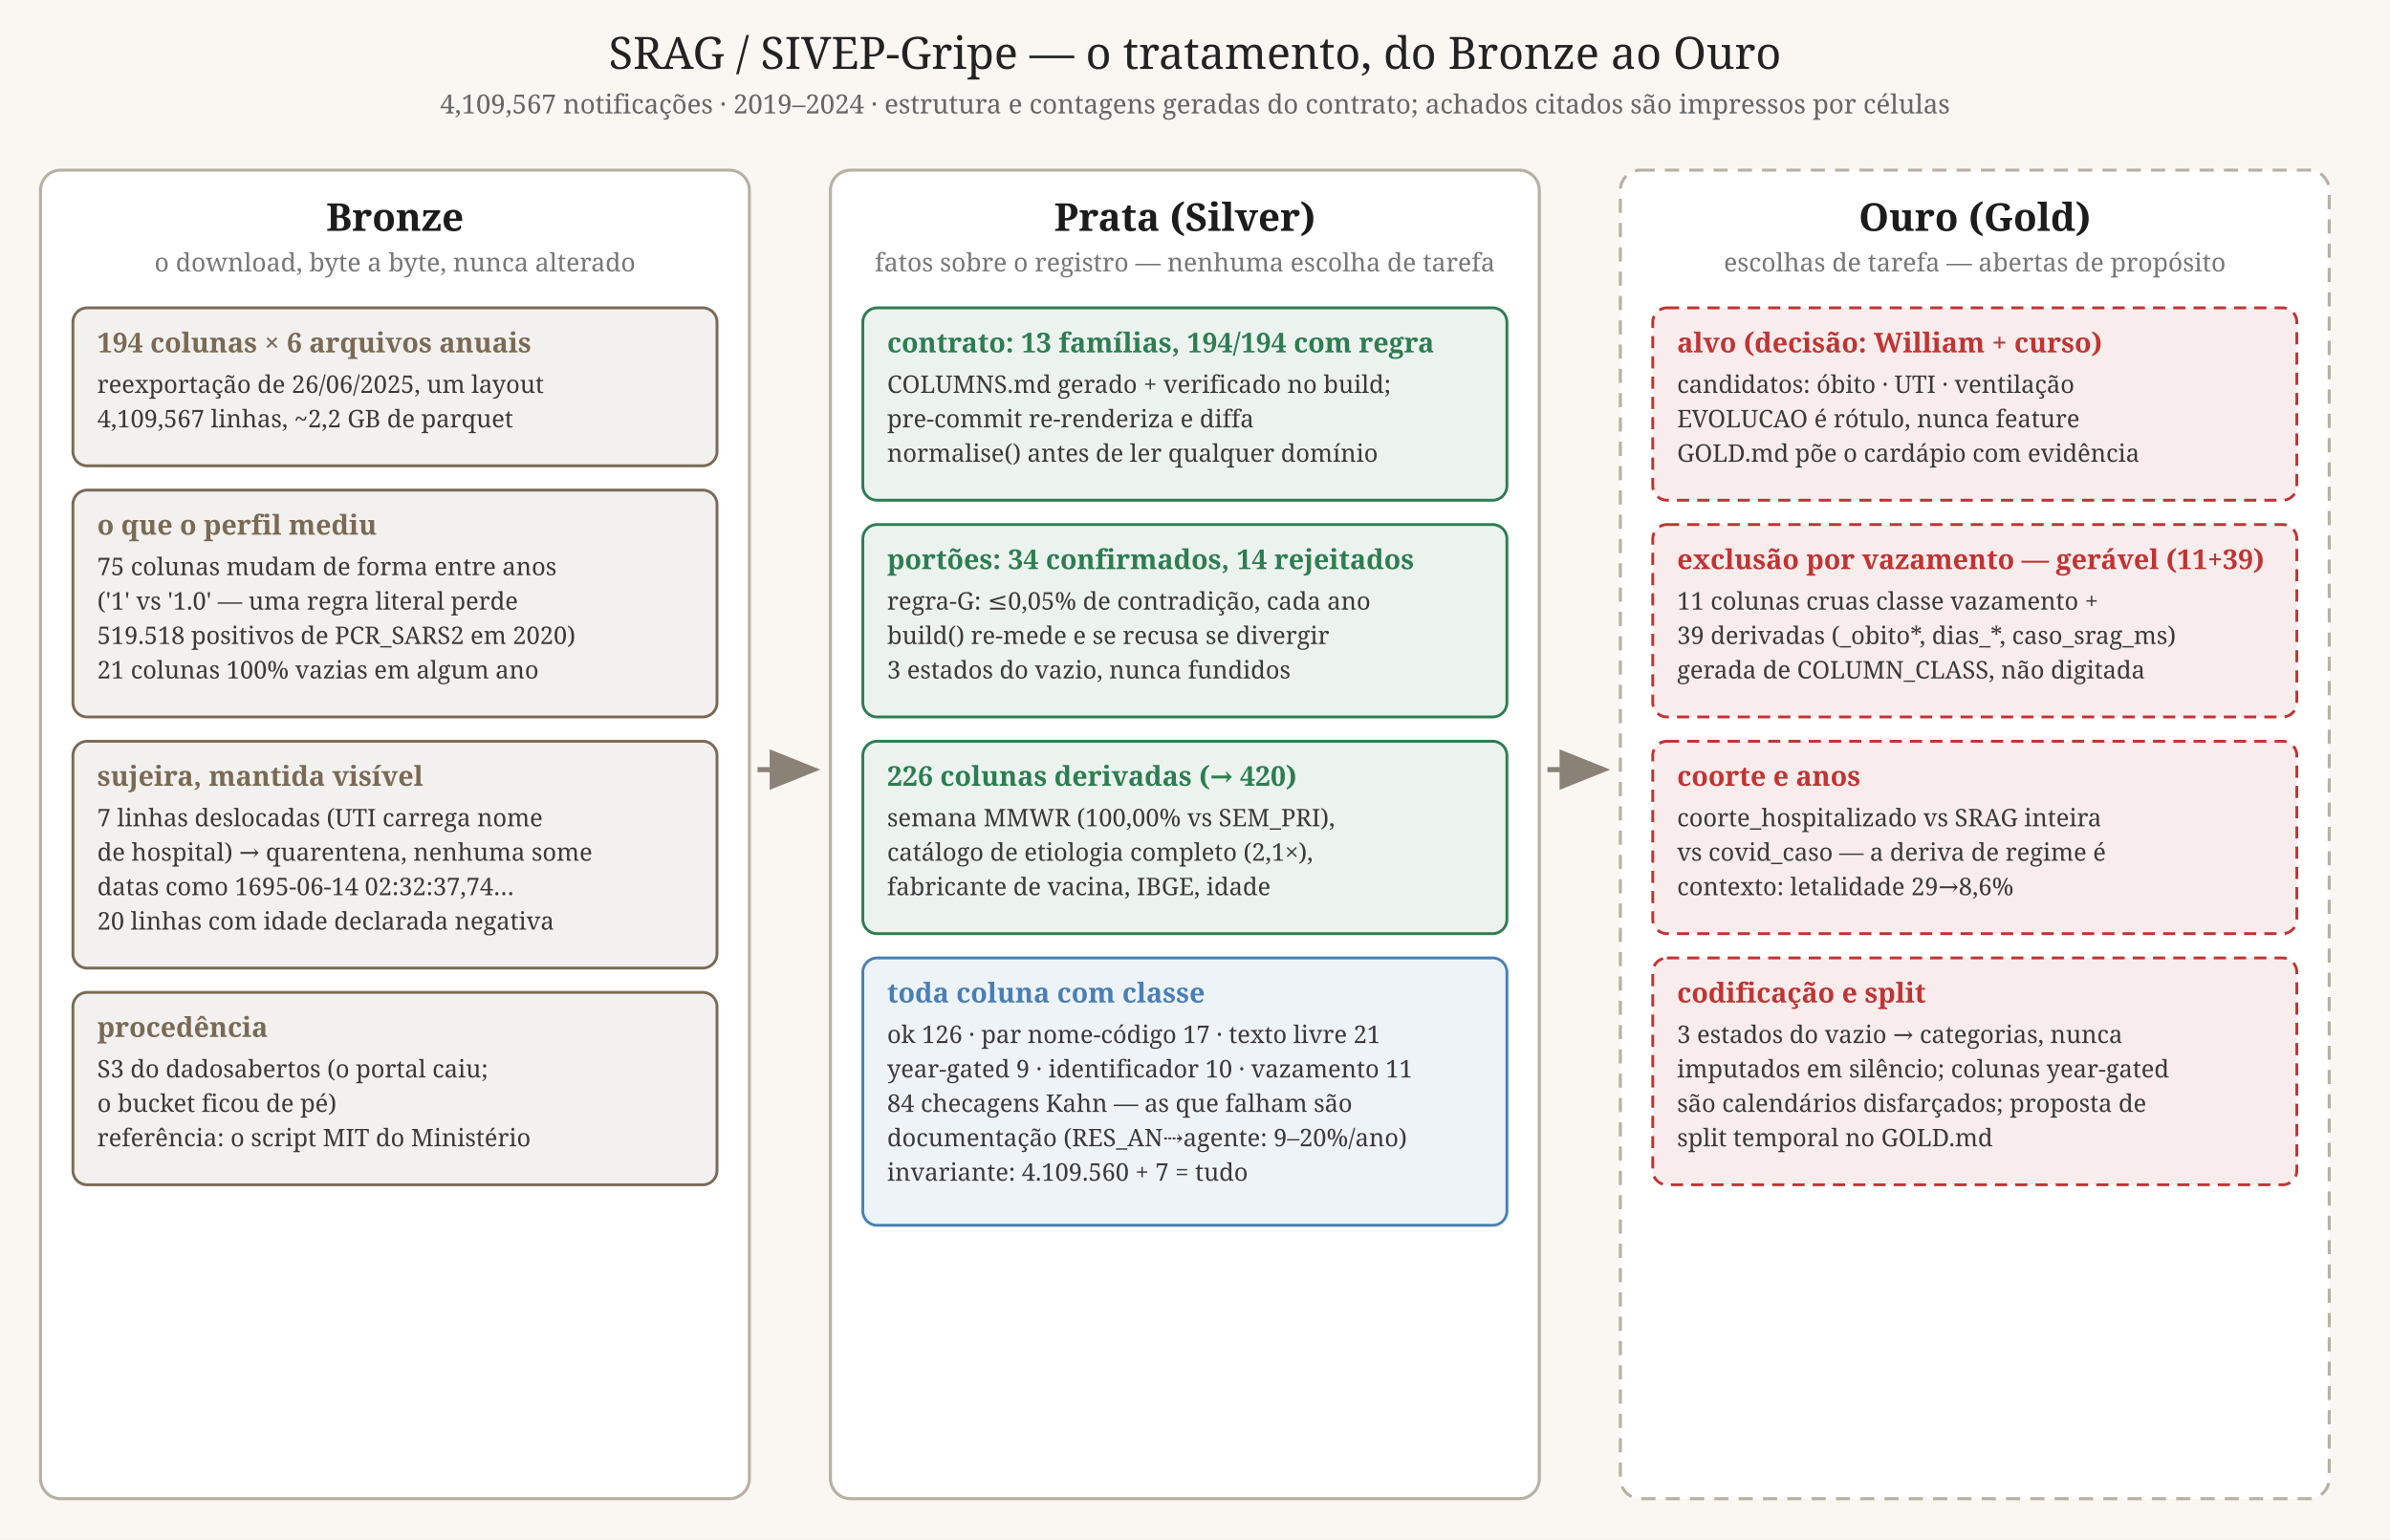
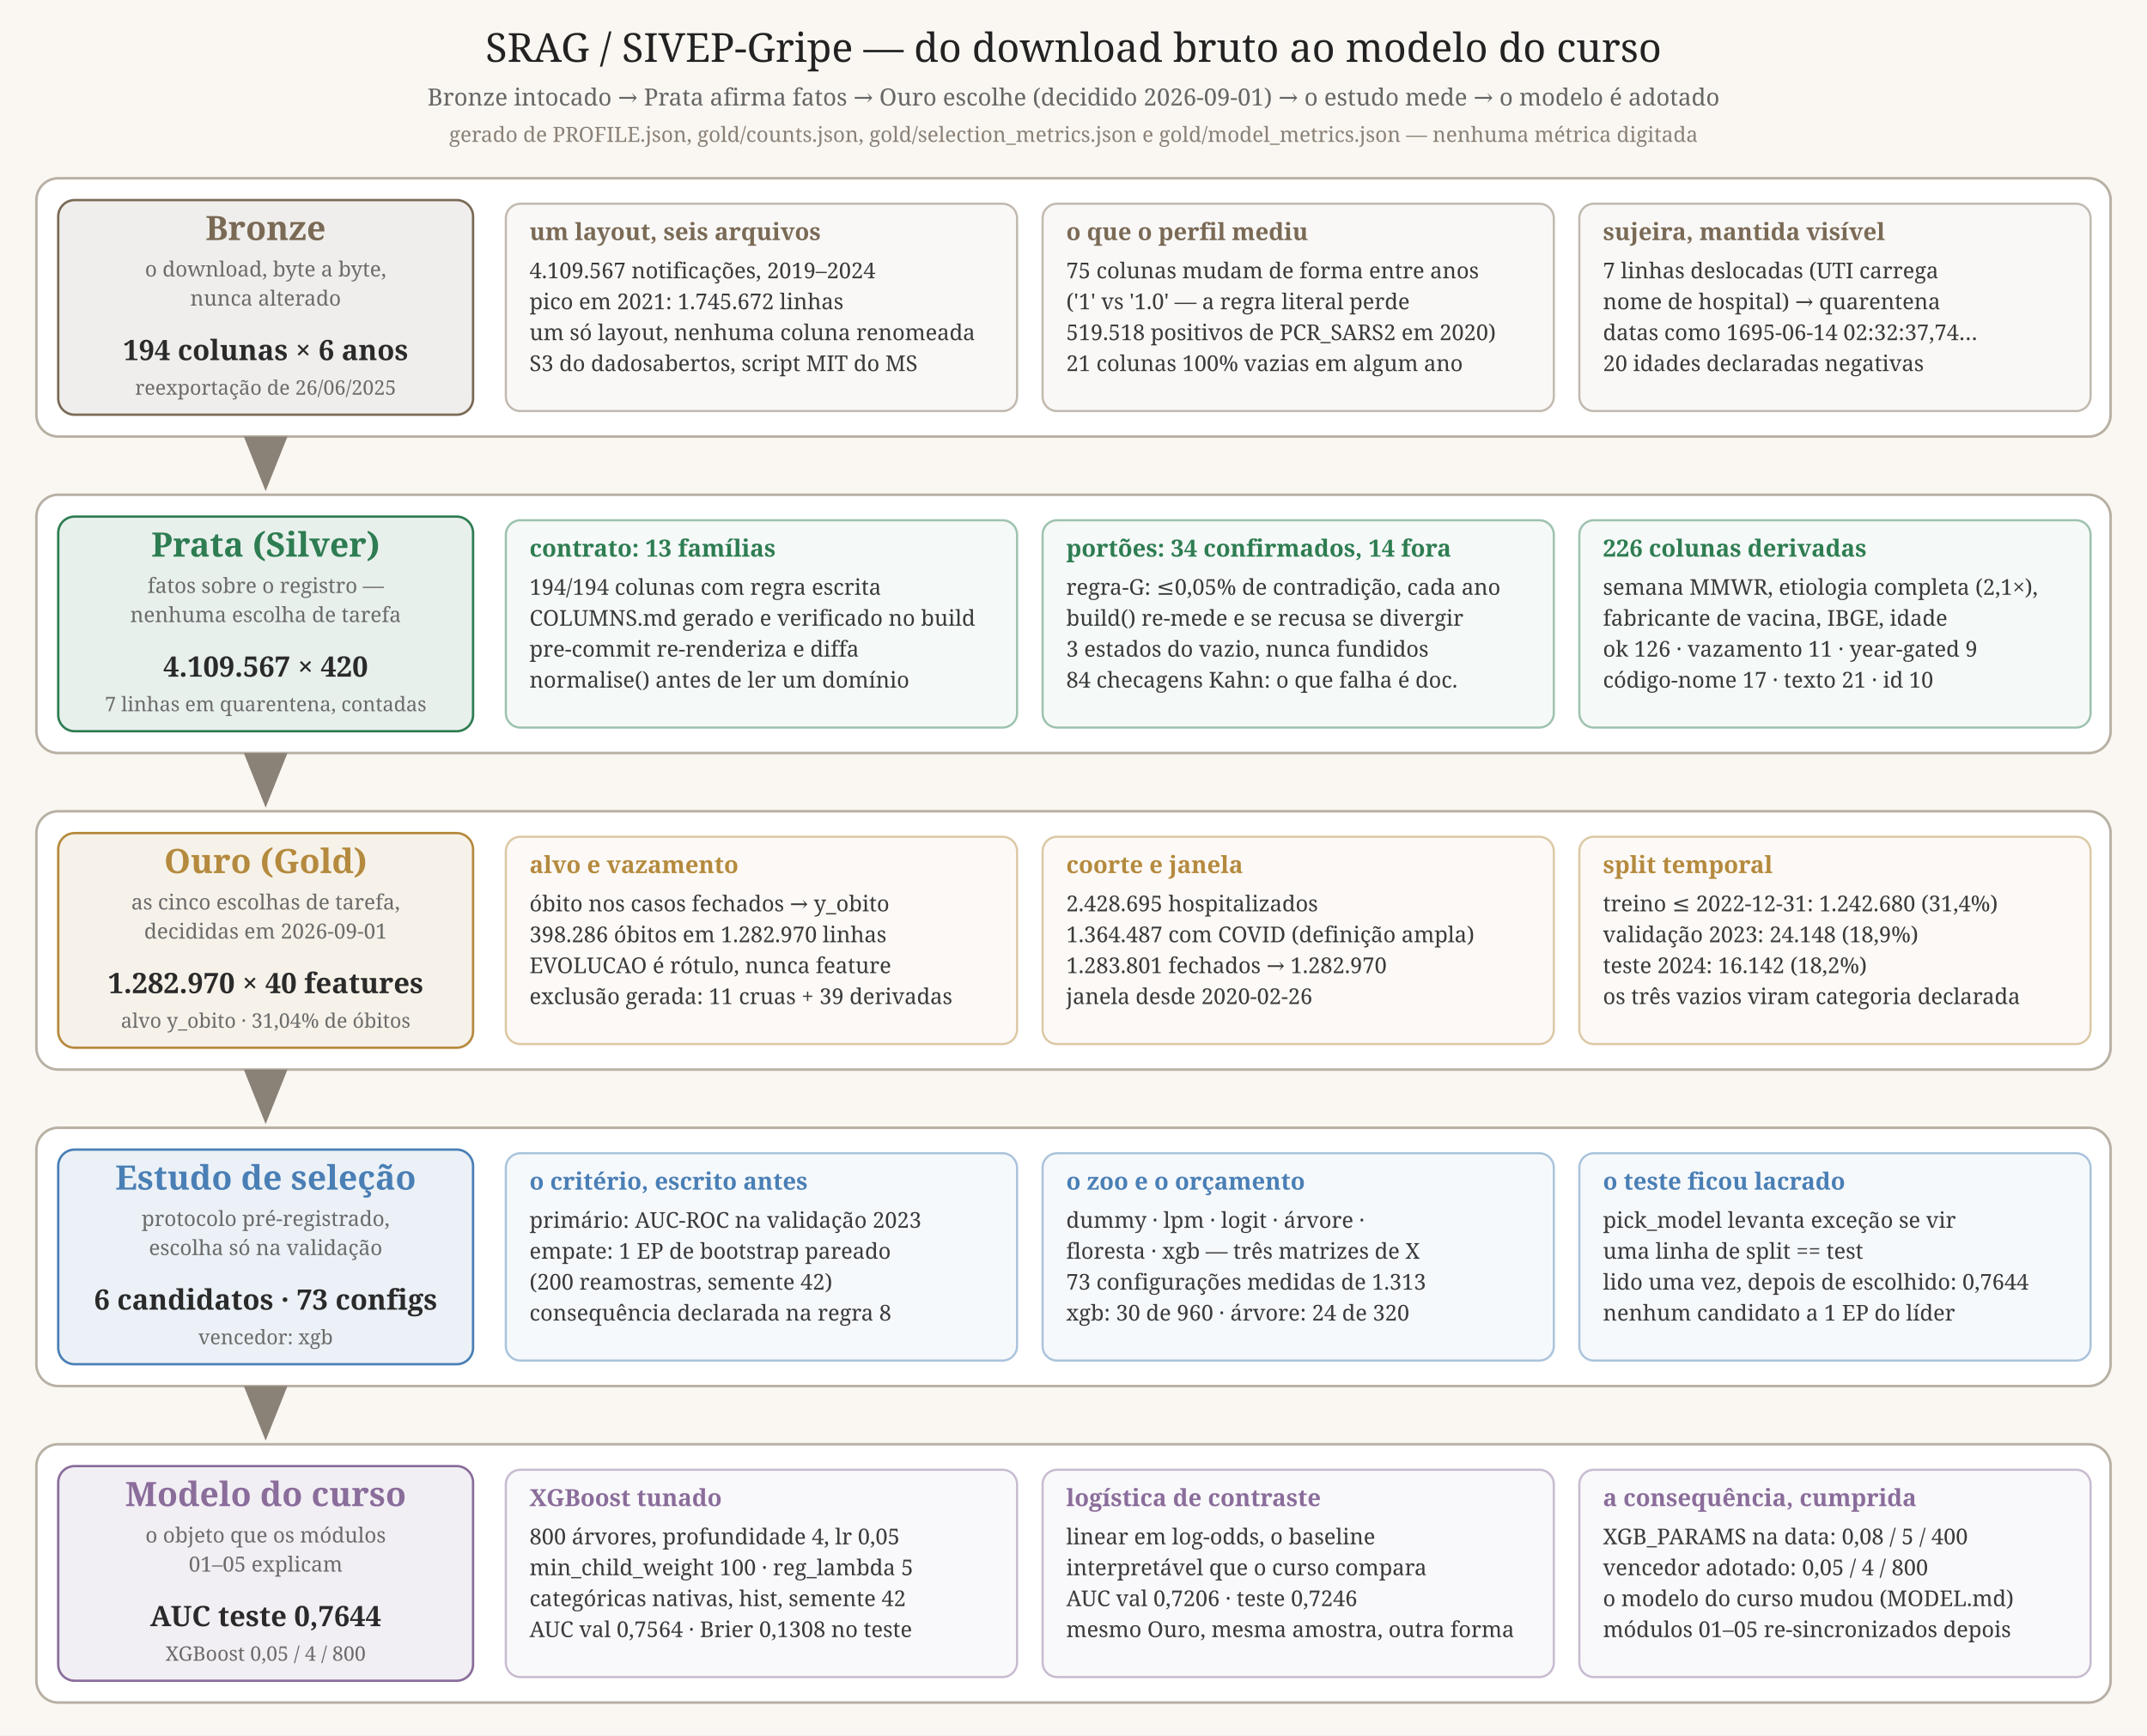
- <svg xmlns="http://www.w3.org/2000/svg" viewBox="0 0 1180 760" font-family="Georgia, serif" font-size="14">
-   <rect width="1180" height="760" fill="#faf7f2" />
-   <text x="590.0" y="34" text-anchor="middle" font-size="22" fill="#222">SRAG / SIVEP-Gripe — o tratamento, do Bronze ao Ouro</text>
-   <text x="590.0" y="56" text-anchor="middle" font-size="13" fill="#666">4,109,567 notificações · 2019–2024 · estrutura e contagens geradas do contrato; achados citados são impressos por células</text>
-   <rect x="20" y="84" width="350" height="656" rx="10" fill="#ffffff" stroke="#b8b0a4" stroke-width="1.5" />
-   <text x="195.0" y="114" text-anchor="middle" font-size="19" fill="#1c1c1c" font-weight="bold">Bronze</text>
-   <text x="195.0" y="134" text-anchor="middle" font-size="12.5" fill="#777">o download, byte a byte, nunca alterado</text>
-   <rect x="36" y="152" width="318" height="78" rx="7" fill="#7a6a55" fill-opacity="0.09" stroke="#7a6a55" stroke-width="1.4" />
-   <text x="48" y="174" font-size="13.5" font-weight="bold" fill="#7a6a55">194 colunas × 6 arquivos anuais</text>
-   <text x="48" y="194" font-size="12" fill="#3a3a3a">reexportação de 26/06/2025, um layout</text>
-   <text x="48" y="211" font-size="12" fill="#3a3a3a">4,109,567 linhas, ~2,2 GB de parquet</text>
-   <rect x="36" y="242" width="318" height="112" rx="7" fill="#7a6a55" fill-opacity="0.09" stroke="#7a6a55" stroke-width="1.4" />
-   <text x="48" y="264" font-size="13.5" font-weight="bold" fill="#7a6a55">o que o perfil mediu</text>
-   <text x="48" y="284" font-size="12" fill="#3a3a3a">75 colunas mudam de forma entre anos</text>
-   <text x="48" y="301" font-size="12" fill="#3a3a3a">('1' vs '1.0' — uma regra literal perde</text>
-   <text x="48" y="318" font-size="12" fill="#3a3a3a">519.518 positivos de PCR_SARS2 em 2020)</text>
-   <text x="48" y="335" font-size="12" fill="#3a3a3a">21 colunas 100% vazias em algum ano</text>
-   <rect x="36" y="366" width="318" height="112" rx="7" fill="#7a6a55" fill-opacity="0.09" stroke="#7a6a55" stroke-width="1.4" />
-   <text x="48" y="388" font-size="13.5" font-weight="bold" fill="#7a6a55">sujeira, mantida visível</text>
-   <text x="48" y="408" font-size="12" fill="#3a3a3a">7 linhas deslocadas (UTI carrega nome</text>
-   <text x="48" y="425" font-size="12" fill="#3a3a3a">de hospital) → quarentena, nenhuma some</text>
-   <text x="48" y="442" font-size="12" fill="#3a3a3a">datas como 1695-06-14 02:32:37,74…</text>
-   <text x="48" y="459" font-size="12" fill="#3a3a3a">20 linhas com idade declarada negativa</text>
-   <rect x="36" y="490" width="318" height="95" rx="7" fill="#7a6a55" fill-opacity="0.09" stroke="#7a6a55" stroke-width="1.4" />
-   <text x="48" y="512" font-size="13.5" font-weight="bold" fill="#7a6a55">procedência</text>
-   <text x="48" y="532" font-size="12" fill="#3a3a3a">S3 do dadosabertos (o portal caiu;</text>
-   <text x="48" y="549" font-size="12" fill="#3a3a3a">o bucket ficou de pé)</text>
-   <text x="48" y="566" font-size="12" fill="#3a3a3a">referência: o script MIT do Ministério</text>
-   <rect x="410" y="84" width="350" height="656" rx="10" fill="#ffffff" stroke="#b8b0a4" stroke-width="1.5" />
-   <text x="585.0" y="114" text-anchor="middle" font-size="19" fill="#1c1c1c" font-weight="bold">Prata (Silver)</text>
-   <text x="585.0" y="134" text-anchor="middle" font-size="12.5" fill="#777">fatos sobre o registro — nenhuma escolha de tarefa</text>
-   <rect x="426" y="152" width="318" height="95" rx="7" fill="#2e7d52" fill-opacity="0.09" stroke="#2e7d52" stroke-width="1.4" />
-   <text x="438" y="174" font-size="13.5" font-weight="bold" fill="#2e7d52">contrato: 13 famílias, 194/194 com regra</text>
-   <text x="438" y="194" font-size="12" fill="#3a3a3a">COLUMNS.md gerado + verificado no build;</text>
-   <text x="438" y="211" font-size="12" fill="#3a3a3a">pre-commit re-renderiza e diffa</text>
-   <text x="438" y="228" font-size="12" fill="#3a3a3a">normalise() antes de ler qualquer domínio</text>
-   <rect x="426" y="259" width="318" height="95" rx="7" fill="#2e7d52" fill-opacity="0.09" stroke="#2e7d52" stroke-width="1.4" />
-   <text x="438" y="281" font-size="13.5" font-weight="bold" fill="#2e7d52">portões: 34 confirmados, 14 rejeitados</text>
-   <text x="438" y="301" font-size="12" fill="#3a3a3a">regra-G: ≤0,05% de contradição, cada ano</text>
-   <text x="438" y="318" font-size="12" fill="#3a3a3a">build() re-mede e se recusa se divergir</text>
-   <text x="438" y="335" font-size="12" fill="#3a3a3a">3 estados do vazio, nunca fundidos</text>
-   <rect x="426" y="366" width="318" height="95" rx="7" fill="#2e7d52" fill-opacity="0.09" stroke="#2e7d52" stroke-width="1.4" />
-   <text x="438" y="388" font-size="13.5" font-weight="bold" fill="#2e7d52">226 colunas derivadas (→ 420)</text>
-   <text x="438" y="408" font-size="12" fill="#3a3a3a">semana MMWR (100,00% vs SEM_PRI),</text>
-   <text x="438" y="425" font-size="12" fill="#3a3a3a">catálogo de etiologia completo (2,1×),</text>
-   <text x="438" y="442" font-size="12" fill="#3a3a3a">fabricante de vacina, IBGE, idade</text>
-   <rect x="426" y="473" width="318" height="132" rx="7" fill="#4a7fb5" fill-opacity="0.09" stroke="#4a7fb5" stroke-width="1.4" />
-   <text x="438" y="495" font-size="13.5" font-weight="bold" fill="#4a7fb5">toda coluna com classe</text>
-   <text x="438" y="515" font-size="12" fill="#3a3a3a">ok 126 · par nome-código 17 · texto livre 21</text>
-   <text x="438" y="532" font-size="12" fill="#3a3a3a">year-gated 9 · identificador 10 · vazamento 11</text>
-   <text x="438" y="549" font-size="12" fill="#3a3a3a">84 checagens Kahn — as que falham são</text>
-   <text x="438" y="566" font-size="12" fill="#3a3a3a">documentação (RES_AN⇢agente: 9–20%/ano)</text>
-   <text x="438" y="583" font-size="12" fill="#3a3a3a">invariante: 4.109.560 + 7 = tudo</text>
-   <rect x="800" y="84" width="350" height="656" rx="10" fill="#ffffff" stroke="#b8b0a4" stroke-width="1.5" stroke-dasharray="7,5" />
-   <text x="975.0" y="114" text-anchor="middle" font-size="19" fill="#1c1c1c" font-weight="bold">Ouro (Gold)</text>
-   <text x="975.0" y="134" text-anchor="middle" font-size="12.5" fill="#777">escolhas de tarefa — abertas de propósito</text>
-   <rect x="816" y="152" width="318" height="95" rx="7" fill="#c03434" fill-opacity="0.09" stroke="#c03434" stroke-width="1.4" stroke-dasharray="6,4" />
-   <text x="828" y="174" font-size="13.5" font-weight="bold" fill="#c03434">alvo (decisão: William + curso)</text>
-   <text x="828" y="194" font-size="12" fill="#3a3a3a">candidatos: óbito · UTI · ventilação</text>
-   <text x="828" y="211" font-size="12" fill="#3a3a3a">EVOLUCAO é rótulo, nunca feature</text>
-   <text x="828" y="228" font-size="12" fill="#3a3a3a">GOLD.md põe o cardápio com evidência</text>
-   <rect x="816" y="259" width="318" height="95" rx="7" fill="#c03434" fill-opacity="0.09" stroke="#c03434" stroke-width="1.4" stroke-dasharray="6,4" />
-   <text x="828" y="281" font-size="13.5" font-weight="bold" fill="#c03434">exclusão por vazamento — gerável (11+39)</text>
-   <text x="828" y="301" font-size="12" fill="#3a3a3a">11 colunas cruas classe vazamento +</text>
-   <text x="828" y="318" font-size="12" fill="#3a3a3a">39 derivadas (_obito*, dias_*, caso_srag_ms)</text>
-   <text x="828" y="335" font-size="12" fill="#3a3a3a">gerada de COLUMN_CLASS, não digitada</text>
-   <rect x="816" y="366" width="318" height="95" rx="7" fill="#c03434" fill-opacity="0.09" stroke="#c03434" stroke-width="1.4" stroke-dasharray="6,4" />
-   <text x="828" y="388" font-size="13.5" font-weight="bold" fill="#c03434">coorte e anos</text>
-   <text x="828" y="408" font-size="12" fill="#3a3a3a">coorte_hospitalizado vs SRAG inteira</text>
-   <text x="828" y="425" font-size="12" fill="#3a3a3a">vs covid_caso — a deriva de regime é</text>
-   <text x="828" y="442" font-size="12" fill="#3a3a3a">contexto: letalidade 29→8,6%</text>
-   <rect x="816" y="473" width="318" height="112" rx="7" fill="#c03434" fill-opacity="0.09" stroke="#c03434" stroke-width="1.4" stroke-dasharray="6,4" />
-   <text x="828" y="495" font-size="13.5" font-weight="bold" fill="#c03434">codificação e split</text>
-   <text x="828" y="515" font-size="12" fill="#3a3a3a">3 estados do vazio → categorias, nunca</text>
-   <text x="828" y="532" font-size="12" fill="#3a3a3a">imputados em silêncio; colunas year-gated</text>
-   <text x="828" y="549" font-size="12" fill="#3a3a3a">são calendários disfarçados; proposta de</text>
-   <text x="828" y="566" font-size="12" fill="#3a3a3a">split temporal no GOLD.md</text>
-   <path d="M 374 380.0 L 400 380.0" stroke="#8a8177" stroke-width="2.5" fill="none" marker-end="url(#arr)" />
-   <path d="M 764 380.0 L 790 380.0" stroke="#8a8177" stroke-width="2.5" fill="none" marker-end="url(#arr)" />
+ <svg xmlns="http://www.w3.org/2000/svg" viewBox="0 0 1180 954" font-family="Georgia, serif" font-size="14">
+   <rect width="1180" height="954" fill="#faf7f2" />
+   <text x="590.0" y="34" text-anchor="middle" font-size="22" fill="#222">SRAG / SIVEP-Gripe — do download bruto ao modelo do curso</text>
+   <text x="590.0" y="58" text-anchor="middle" font-size="13" fill="#666">Bronze intocado → Prata afirma fatos → Ouro escolhe (decidido 2026-09-01) → o estudo mede → o modelo é adotado</text>
+   <text x="590.0" y="78" text-anchor="middle" font-size="11.5" fill="#8a8177">gerado de PROFILE.json, gold/counts.json, gold/selection_metrics.json e gold/model_metrics.json — nenhuma métrica digitada</text>
+   <rect x="20" y="98" width="1140" height="142" rx="12" fill="#ffffff" stroke="#b8b0a4" stroke-width="1.4" />
+   <rect x="32" y="110" width="228" height="118" rx="9" fill="#7a6a55" fill-opacity="0.11" stroke="#7a6a55" stroke-width="1.3" />
+   <text x="146" y="132" text-anchor="middle" font-size="18.5" font-weight="bold" fill="#7a6a55">Bronze</text>
+   <text x="146" y="152" text-anchor="middle" font-size="11.5" fill="#6b6b6b">o download, byte a byte,</text>
+   <text x="146" y="168" text-anchor="middle" font-size="11.5" fill="#6b6b6b">nunca alterado</text>
+   <text x="146" y="198" text-anchor="middle" font-size="15.5" font-weight="bold" fill="#2a2a2a">194 colunas × 6 anos</text>
+   <text x="146" y="217" text-anchor="middle" font-size="11" fill="#6b6b6b">reexportação de 26/06/2025</text>
+   <rect x="278" y="112" width="281" height="114" rx="8" fill="#7a6a55" fill-opacity="0.05" stroke="#7a6a55" stroke-opacity="0.45" stroke-width="1.2" />
+   <text x="291" y="132" font-size="13" font-weight="bold" fill="#7a6a55">um layout, seis arquivos</text>
+   <text x="291" y="153" font-size="12" fill="#3a3a3a">4.109.567 notificações, 2019–2024</text>
+   <text x="291" y="170" font-size="12" fill="#3a3a3a">pico em 2021: 1.745.672 linhas</text>
+   <text x="291" y="187" font-size="12" fill="#3a3a3a">um só layout, nenhuma coluna renomeada</text>
+   <text x="291" y="204" font-size="12" fill="#3a3a3a">S3 do dadosabertos, script MIT do MS</text>
+   <rect x="573" y="112" width="281" height="114" rx="8" fill="#7a6a55" fill-opacity="0.05" stroke="#7a6a55" stroke-opacity="0.45" stroke-width="1.2" />
+   <text x="586" y="132" font-size="13" font-weight="bold" fill="#7a6a55">o que o perfil mediu</text>
+   <text x="586" y="153" font-size="12" fill="#3a3a3a">75 colunas mudam de forma entre anos</text>
+   <text x="586" y="170" font-size="12" fill="#3a3a3a">('1' vs '1.0' — a regra literal perde</text>
+   <text x="586" y="187" font-size="12" fill="#3a3a3a">519.518 positivos de PCR_SARS2 em 2020)</text>
+   <text x="586" y="204" font-size="12" fill="#3a3a3a">21 colunas 100% vazias em algum ano</text>
+   <rect x="868" y="112" width="281" height="114" rx="8" fill="#7a6a55" fill-opacity="0.05" stroke="#7a6a55" stroke-opacity="0.45" stroke-width="1.2" />
+   <text x="881" y="132" font-size="13" font-weight="bold" fill="#7a6a55">sujeira, mantida visível</text>
+   <text x="881" y="153" font-size="12" fill="#3a3a3a">7 linhas deslocadas (UTI carrega</text>
+   <text x="881" y="170" font-size="12" fill="#3a3a3a">nome de hospital) → quarentena</text>
+   <text x="881" y="187" font-size="12" fill="#3a3a3a">datas como 1695-06-14 02:32:37,74…</text>
+   <text x="881" y="204" font-size="12" fill="#3a3a3a">20 idades declaradas negativas</text>
+   <path d="M 146 244 L 146 264" stroke="#8a8177" stroke-width="3" fill="none" marker-end="url(#arr)" />
+   <rect x="20" y="272" width="1140" height="142" rx="12" fill="#ffffff" stroke="#b8b0a4" stroke-width="1.4" />
+   <rect x="32" y="284" width="228" height="118" rx="9" fill="#2e7d52" fill-opacity="0.11" stroke="#2e7d52" stroke-width="1.3" />
+   <text x="146" y="306" text-anchor="middle" font-size="18.5" font-weight="bold" fill="#2e7d52">Prata (Silver)</text>
+   <text x="146" y="326" text-anchor="middle" font-size="11.5" fill="#6b6b6b">fatos sobre o registro —</text>
+   <text x="146" y="342" text-anchor="middle" font-size="11.5" fill="#6b6b6b">nenhuma escolha de tarefa</text>
+   <text x="146" y="372" text-anchor="middle" font-size="15.5" font-weight="bold" fill="#2a2a2a">4.109.567 × 420</text>
+   <text x="146" y="391" text-anchor="middle" font-size="11" fill="#6b6b6b">7 linhas em quarentena, contadas</text>
+   <rect x="278" y="286" width="281" height="114" rx="8" fill="#2e7d52" fill-opacity="0.05" stroke="#2e7d52" stroke-opacity="0.45" stroke-width="1.2" />
+   <text x="291" y="306" font-size="13" font-weight="bold" fill="#2e7d52">contrato: 13 famílias</text>
+   <text x="291" y="327" font-size="12" fill="#3a3a3a">194/194 colunas com regra escrita</text>
+   <text x="291" y="344" font-size="12" fill="#3a3a3a">COLUMNS.md gerado e verificado no build</text>
+   <text x="291" y="361" font-size="12" fill="#3a3a3a">pre-commit re-renderiza e diffa</text>
+   <text x="291" y="378" font-size="12" fill="#3a3a3a">normalise() antes de ler um domínio</text>
+   <rect x="573" y="286" width="281" height="114" rx="8" fill="#2e7d52" fill-opacity="0.05" stroke="#2e7d52" stroke-opacity="0.45" stroke-width="1.2" />
+   <text x="586" y="306" font-size="13" font-weight="bold" fill="#2e7d52">portões: 34 confirmados, 14 fora</text>
+   <text x="586" y="327" font-size="12" fill="#3a3a3a">regra-G: ≤0,05% de contradição, cada ano</text>
+   <text x="586" y="344" font-size="12" fill="#3a3a3a">build() re-mede e se recusa se divergir</text>
+   <text x="586" y="361" font-size="12" fill="#3a3a3a">3 estados do vazio, nunca fundidos</text>
+   <text x="586" y="378" font-size="12" fill="#3a3a3a">84 checagens Kahn: o que falha é doc.</text>
+   <rect x="868" y="286" width="281" height="114" rx="8" fill="#2e7d52" fill-opacity="0.05" stroke="#2e7d52" stroke-opacity="0.45" stroke-width="1.2" />
+   <text x="881" y="306" font-size="13" font-weight="bold" fill="#2e7d52">226 colunas derivadas</text>
+   <text x="881" y="327" font-size="12" fill="#3a3a3a">semana MMWR, etiologia completa (2,1×),</text>
+   <text x="881" y="344" font-size="12" fill="#3a3a3a">fabricante de vacina, IBGE, idade</text>
+   <text x="881" y="361" font-size="12" fill="#3a3a3a">ok 126 · vazamento 11 · year-gated 9</text>
+   <text x="881" y="378" font-size="12" fill="#3a3a3a">código-nome 17 · texto 21 · id 10</text>
+   <path d="M 146 418 L 146 438" stroke="#8a8177" stroke-width="3" fill="none" marker-end="url(#arr)" />
+   <rect x="20" y="446" width="1140" height="142" rx="12" fill="#ffffff" stroke="#b8b0a4" stroke-width="1.4" />
+   <rect x="32" y="458" width="228" height="118" rx="9" fill="#b58a3e" fill-opacity="0.11" stroke="#b58a3e" stroke-width="1.3" />
+   <text x="146" y="480" text-anchor="middle" font-size="18.5" font-weight="bold" fill="#b58a3e">Ouro (Gold)</text>
+   <text x="146" y="500" text-anchor="middle" font-size="11.5" fill="#6b6b6b">as cinco escolhas de tarefa,</text>
+   <text x="146" y="516" text-anchor="middle" font-size="11.5" fill="#6b6b6b">decididas em 2026-09-01</text>
+   <text x="146" y="546" text-anchor="middle" font-size="15.5" font-weight="bold" fill="#2a2a2a">1.282.970 × 40 features</text>
+   <text x="146" y="565" text-anchor="middle" font-size="11" fill="#6b6b6b">alvo y_obito · 31,04% de óbitos</text>
+   <rect x="278" y="460" width="281" height="114" rx="8" fill="#b58a3e" fill-opacity="0.05" stroke="#b58a3e" stroke-opacity="0.45" stroke-width="1.2" />
+   <text x="291" y="480" font-size="13" font-weight="bold" fill="#b58a3e">alvo e vazamento</text>
+   <text x="291" y="501" font-size="12" fill="#3a3a3a">óbito nos casos fechados → y_obito</text>
+   <text x="291" y="518" font-size="12" fill="#3a3a3a">398.286 óbitos em 1.282.970 linhas</text>
+   <text x="291" y="535" font-size="12" fill="#3a3a3a">EVOLUCAO é rótulo, nunca feature</text>
+   <text x="291" y="552" font-size="12" fill="#3a3a3a">exclusão gerada: 11 cruas + 39 derivadas</text>
+   <rect x="573" y="460" width="281" height="114" rx="8" fill="#b58a3e" fill-opacity="0.05" stroke="#b58a3e" stroke-opacity="0.45" stroke-width="1.2" />
+   <text x="586" y="480" font-size="13" font-weight="bold" fill="#b58a3e">coorte e janela</text>
+   <text x="586" y="501" font-size="12" fill="#3a3a3a">2.428.695 hospitalizados</text>
+   <text x="586" y="518" font-size="12" fill="#3a3a3a">1.364.487 com COVID (definição ampla)</text>
+   <text x="586" y="535" font-size="12" fill="#3a3a3a">1.283.801 fechados → 1.282.970</text>
+   <text x="586" y="552" font-size="12" fill="#3a3a3a">janela desde 2020-02-26</text>
+   <rect x="868" y="460" width="281" height="114" rx="8" fill="#b58a3e" fill-opacity="0.05" stroke="#b58a3e" stroke-opacity="0.45" stroke-width="1.2" />
+   <text x="881" y="480" font-size="13" font-weight="bold" fill="#b58a3e">split temporal</text>
+   <text x="881" y="501" font-size="12" fill="#3a3a3a">treino ≤ 2022-12-31: 1.242.680 (31,4%)</text>
+   <text x="881" y="518" font-size="12" fill="#3a3a3a">validação 2023: 24.148 (18,9%)</text>
+   <text x="881" y="535" font-size="12" fill="#3a3a3a">teste 2024: 16.142 (18,2%)</text>
+   <text x="881" y="552" font-size="12" fill="#3a3a3a">os três vazios viram categoria declarada</text>
+   <path d="M 146 592 L 146 612" stroke="#8a8177" stroke-width="3" fill="none" marker-end="url(#arr)" />
+   <rect x="20" y="620" width="1140" height="142" rx="12" fill="#ffffff" stroke="#b8b0a4" stroke-width="1.4" />
+   <rect x="32" y="632" width="228" height="118" rx="9" fill="#4a7fb5" fill-opacity="0.11" stroke="#4a7fb5" stroke-width="1.3" />
+   <text x="146" y="654" text-anchor="middle" font-size="18.5" font-weight="bold" fill="#4a7fb5">Estudo de seleção</text>
+   <text x="146" y="674" text-anchor="middle" font-size="11.5" fill="#6b6b6b">protocolo pré-registrado,</text>
+   <text x="146" y="690" text-anchor="middle" font-size="11.5" fill="#6b6b6b">escolha só na validação</text>
+   <text x="146" y="720" text-anchor="middle" font-size="15.5" font-weight="bold" fill="#2a2a2a">6 candidatos · 73 configs</text>
+   <text x="146" y="739" text-anchor="middle" font-size="11" fill="#6b6b6b">vencedor: xgb</text>
+   <rect x="278" y="634" width="281" height="114" rx="8" fill="#4a7fb5" fill-opacity="0.05" stroke="#4a7fb5" stroke-opacity="0.45" stroke-width="1.2" />
+   <text x="291" y="654" font-size="13" font-weight="bold" fill="#4a7fb5">o critério, escrito antes</text>
+   <text x="291" y="675" font-size="12" fill="#3a3a3a">primário: AUC-ROC na validação 2023</text>
+   <text x="291" y="692" font-size="12" fill="#3a3a3a">empate: 1 EP de bootstrap pareado</text>
+   <text x="291" y="709" font-size="12" fill="#3a3a3a">(200 reamostras, semente 42)</text>
+   <text x="291" y="726" font-size="12" fill="#3a3a3a">consequência declarada na regra 8</text>
+   <rect x="573" y="634" width="281" height="114" rx="8" fill="#4a7fb5" fill-opacity="0.05" stroke="#4a7fb5" stroke-opacity="0.45" stroke-width="1.2" />
+   <text x="586" y="654" font-size="13" font-weight="bold" fill="#4a7fb5">o zoo e o orçamento</text>
+   <text x="586" y="675" font-size="12" fill="#3a3a3a">dummy · lpm · logit · árvore ·</text>
+   <text x="586" y="692" font-size="12" fill="#3a3a3a">floresta · xgb — três matrizes de X</text>
+   <text x="586" y="709" font-size="12" fill="#3a3a3a">73 configurações medidas de 1.313</text>
+   <text x="586" y="726" font-size="12" fill="#3a3a3a">xgb: 30 de 960 · árvore: 24 de 320</text>
+   <rect x="868" y="634" width="281" height="114" rx="8" fill="#4a7fb5" fill-opacity="0.05" stroke="#4a7fb5" stroke-opacity="0.45" stroke-width="1.2" />
+   <text x="881" y="654" font-size="13" font-weight="bold" fill="#4a7fb5">o teste ficou lacrado</text>
+   <text x="881" y="675" font-size="12" fill="#3a3a3a">pick_model levanta exceção se vir</text>
+   <text x="881" y="692" font-size="12" fill="#3a3a3a">uma linha de split == test</text>
+   <text x="881" y="709" font-size="12" fill="#3a3a3a">lido uma vez, depois de escolhido: 0,7644</text>
+   <text x="881" y="726" font-size="12" fill="#3a3a3a">nenhum candidato a 1 EP do líder</text>
+   <path d="M 146 766 L 146 786" stroke="#8a8177" stroke-width="3" fill="none" marker-end="url(#arr)" />
+   <rect x="20" y="794" width="1140" height="142" rx="12" fill="#ffffff" stroke="#b8b0a4" stroke-width="1.4" />
+   <rect x="32" y="806" width="228" height="118" rx="9" fill="#8a6d9b" fill-opacity="0.11" stroke="#8a6d9b" stroke-width="1.3" />
+   <text x="146" y="828" text-anchor="middle" font-size="18.5" font-weight="bold" fill="#8a6d9b">Modelo do curso</text>
+   <text x="146" y="848" text-anchor="middle" font-size="11.5" fill="#6b6b6b">o objeto que os módulos</text>
+   <text x="146" y="864" text-anchor="middle" font-size="11.5" fill="#6b6b6b">01–05 explicam</text>
+   <text x="146" y="894" text-anchor="middle" font-size="15.5" font-weight="bold" fill="#2a2a2a">AUC teste 0,7644</text>
+   <text x="146" y="913" text-anchor="middle" font-size="11" fill="#6b6b6b">XGBoost 0,05 / 4 / 800</text>
+   <rect x="278" y="808" width="281" height="114" rx="8" fill="#8a6d9b" fill-opacity="0.05" stroke="#8a6d9b" stroke-opacity="0.45" stroke-width="1.2" />
+   <text x="291" y="828" font-size="13" font-weight="bold" fill="#8a6d9b">XGBoost tunado</text>
+   <text x="291" y="849" font-size="12" fill="#3a3a3a">800 árvores, profundidade 4, lr 0,05</text>
+   <text x="291" y="866" font-size="12" fill="#3a3a3a">min_child_weight 100 · reg_lambda 5</text>
+   <text x="291" y="883" font-size="12" fill="#3a3a3a">categóricas nativas, hist, semente 42</text>
+   <text x="291" y="900" font-size="12" fill="#3a3a3a">AUC val 0,7564 · Brier 0,1308 no teste</text>
+   <rect x="573" y="808" width="281" height="114" rx="8" fill="#8a6d9b" fill-opacity="0.05" stroke="#8a6d9b" stroke-opacity="0.45" stroke-width="1.2" />
+   <text x="586" y="828" font-size="13" font-weight="bold" fill="#8a6d9b">logística de contraste</text>
+   <text x="586" y="849" font-size="12" fill="#3a3a3a">linear em log-odds, o baseline</text>
+   <text x="586" y="866" font-size="12" fill="#3a3a3a">interpretável que o curso compara</text>
+   <text x="586" y="883" font-size="12" fill="#3a3a3a">AUC val 0,7206 · teste 0,7246</text>
+   <text x="586" y="900" font-size="12" fill="#3a3a3a">mesmo Ouro, mesma amostra, outra forma</text>
+   <rect x="868" y="808" width="281" height="114" rx="8" fill="#8a6d9b" fill-opacity="0.05" stroke="#8a6d9b" stroke-opacity="0.45" stroke-width="1.2" />
+   <text x="881" y="828" font-size="13" font-weight="bold" fill="#8a6d9b">a consequência, cumprida</text>
+   <text x="881" y="849" font-size="12" fill="#3a3a3a">XGB_PARAMS na data: 0,08 / 5 / 400</text>
+   <text x="881" y="866" font-size="12" fill="#3a3a3a">vencedor adotado: 0,05 / 4 / 800</text>
+   <text x="881" y="883" font-size="12" fill="#3a3a3a">o modelo do curso mudou (MODEL.md)</text>
+   <text x="881" y="900" font-size="12" fill="#3a3a3a">módulos 01–05 re-sincronizados depois</text>
  <defs>
    <marker id="arr" markerWidth="10" markerHeight="8" refX="8" refY="4" orient="auto">
      <path d="M0,0 L10,4 L0,8 z" fill="#8a8177" />
    </marker>
  </defs>
</svg>
